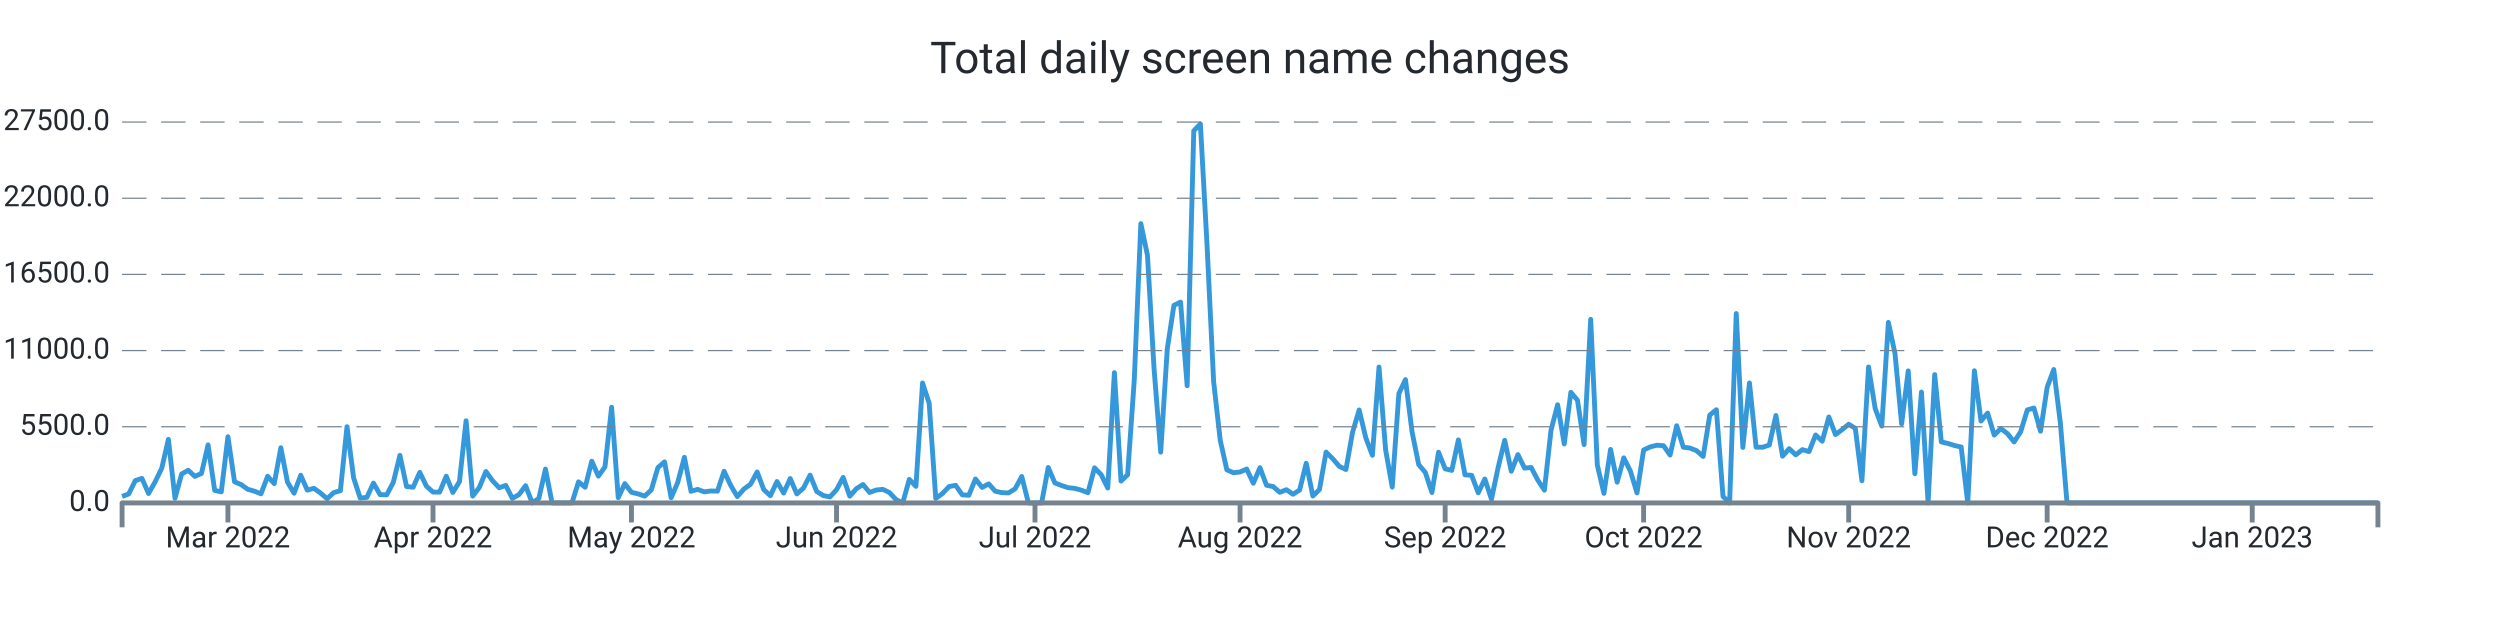
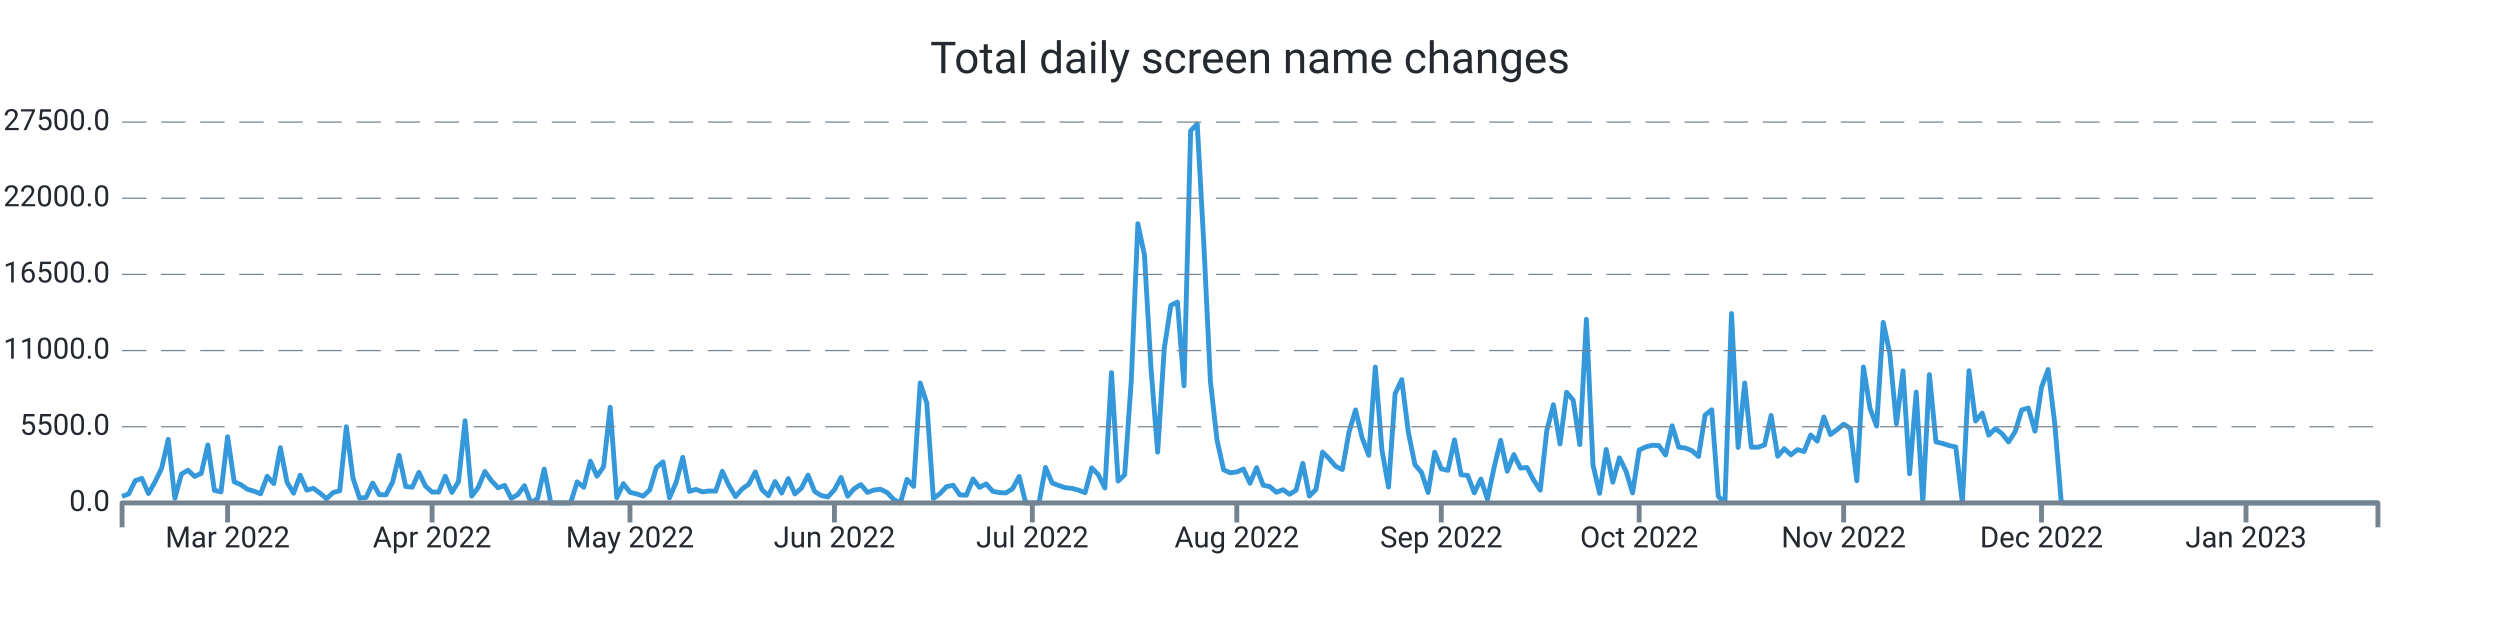
<svg xmlns="http://www.w3.org/2000/svg" width="1024.0" height="256.0" viewBox="0 0 1024.0 256.0" preserveAspectRatio="xMidYMid meet">
-   <path stroke="#3498db" stroke-linejoin="round" d="M 50.0 203.339 L 50 203.339L 52.71 202.33L 55.419 196.867L 58.129 195.948L 60.839 202.143L 63.548 197.355L 66.258 191.761L 68.968 179.962L 71.677 204.094L 74.387 194.172L 77.097 192.618L 79.806 195.125L 82.516 193.928L 85.226 182.248L 87.935 200.866L 90.645 201.456L 93.355 178.89L 96.065 197.338L 98.774 198.501L 101.484 200.418L 104.194 201.184L 106.903 202.267L 109.613 195.091L 112.323 198.081L 115.032 183.389L 117.742 197.474L 120.452 202.018L 123.161 194.66L 125.871 200.753L 128.581 200.004L 131.29 201.972L 134 204.275L 136.71 201.745L 139.419 201.014L 142.129 174.783L 144.839 195.761L 147.548 204.003L 150.258 203.731L 152.968 197.877L 155.677 202.608L 158.387 202.693L 161.097 197.559L 163.806 186.514L 166.516 199.266L 169.226 199.573L 171.935 193.48L 174.645 199.108L 177.355 201.547L 180.065 201.57L 182.774 195.069L 185.484 201.7L 188.194 197.287L 190.903 172.355L 193.613 203.209L 196.323 199.675L 199.032 193.129L 201.742 196.89L 204.452 199.788L 207.161 198.83L 209.871 204.134L 212.581 202.579L 215.29 198.926L 218 206L 220.71 204.128L 223.419 192.125L 226.129 206L 228.839 206L 231.548 206L 234.258 206L 236.968 197.372L 239.677 199.578L 242.387 188.902L 245.097 195.029L 247.806 191.206L 250.516 166.813L 253.226 203.839L 255.935 198.092L 258.645 201.643L 261.355 202.296L 264.065 203.22L 266.774 200.668L 269.484 191.512L 272.194 189.186L 274.903 203.867L 277.613 197.565L 280.323 187.325L 283.032 201.235L 285.742 200.446L 288.452 201.462L 291.161 201.099L 293.871 201.178L 296.581 193.026L 299.29 198.807L 302 203.391L 304.71 200.305L 307.419 198.359L 310.129 193.31L 312.839 200.566L 315.548 203.039L 318.258 197.23L 320.968 201.955L 323.677 196.016L 326.387 202.307L 329.097 199.913L 331.806 194.621L 334.516 201.292L 337.226 202.988L 339.935 203.544L 342.645 200.605L 345.355 195.562L 348.065 203.243L 350.774 200.157L 353.484 198.467L 356.194 201.7L 358.903 200.707L 361.613 200.429L 364.323 201.768L 367.032 204.644L 369.742 206L 372.452 196.356L 375.161 199.215L 377.871 156.874L 380.581 165.151L 383.29 204.173L 386 202.177L 388.71 199.312L 391.419 198.784L 394.129 202.676L 396.839 202.857L 399.548 196.186L 402.258 199.647L 404.968 198.206L 407.677 201.218L 410.387 201.791L 413.097 201.904L 415.806 200.197L 418.516 195.171L 421.226 206L 423.935 206L 426.645 206L 429.355 191.483L 432.065 197.797L 434.774 198.852L 437.484 199.76L 440.194 200.038L 442.903 200.764L 445.613 201.808L 448.323 191.631L 451.032 194.411L 453.742 199.885L 456.452 152.631L 459.161 197.048L 461.871 194.473L 464.581 155.904L 467.29 91.609L 470 104.538L 472.71 151.179L 475.419 185.198L 478.129 142.766L 480.839 125.067L 483.548 123.745L 486.258 157.997L 488.968 53.568L 491.677 50.789L 494.387 100.022L 497.097 156.245L 499.806 180.32L 502.516 192.437L 505.226 193.639L 507.935 193.333L 510.645 192.113L 513.355 197.933L 516.065 191.563L 518.774 198.767L 521.484 199.301L 524.194 201.649L 526.903 200.588L 529.613 202.438L 532.323 200.73L 535.032 189.77L 537.742 203.175L 540.452 200.486L 543.161 185.181L 545.871 187.887L 548.581 191.018L 551.29 192.317L 554 177.097L 556.71 167.913L 559.419 179.31L 562.129 186.497L 564.839 150.345L 567.548 184.273L 570.258 199.51L 572.968 161.248L 575.677 155.49L 578.387 176.961L 581.097 190.309L 583.806 193.509L 586.516 201.728L 589.226 185.226L 591.935 192.034L 594.645 192.669L 597.355 180.183L 600.065 194.501L 602.774 194.683L 605.484 201.853L 608.194 196.203L 610.903 204.491L 613.613 191.557L 616.323 180.365L 619.032 193.026L 621.742 186.208L 624.452 191.727L 627.161 191.483L 629.871 196.634L 632.581 200.781L 635.29 176.269L 638 165.78L 640.71 181.829L 643.419 160.698L 646.129 163.931L 648.839 182.106L 651.548 130.808L 654.258 190.496L 656.968 202.091L 659.677 184.092L 662.387 197.502L 665.097 187.541L 667.806 192.953L 670.516 201.887L 673.226 184.336L 675.935 183.048L 678.645 182.367L 681.355 182.543L 684.065 186.389L 686.774 174.386L 689.484 183.179L 692.194 183.513L 694.903 184.602L 697.613 186.968L 700.323 170.001L 703.032 167.834L 705.742 203.322L 708.452 206L 711.161 128.431L 713.871 183.264L 716.581 156.869L 719.29 183.156L 722 183.201L 724.71 182.26L 727.419 170.188L 730.129 186.866L 732.839 183.774L 735.548 186.299L 738.258 184.171L 740.968 184.966L 743.677 178.17L 746.387 180.705L 749.097 170.801L 751.806 177.994L 754.516 175.991L 757.226 173.756L 759.935 175.458L 762.645 196.918L 765.355 150.305L 768.065 167.34L 770.774 174.522L 773.484 132.056L 776.194 144.831L 778.903 173.609L 781.613 151.911L 784.323 194.036L 787.032 160.595L 789.742 206L 792.452 153.437L 795.161 181.012L 797.871 181.641L 800.581 182.492L 803.29 183.088L 806 206L 808.71 151.865L 811.419 172.457L 814.129 169.207L 816.839 178.221L 819.548 175.543L 822.258 177.614L 824.968 181.017L 827.677 176.808L 830.387 167.896L 833.097 167.125L 835.806 176.621L 838.516 158.633L 841.226 151.36L 843.935 173.353L 846.645 206L 849.355 206L 852.065 206L 854.774 206L 857.484 206L 860.194 206L 862.903 206L 865.613 206L 868.323 206L 871.032 206L 873.742 206L 876.452 206L 879.161 206L 881.871 206L 884.581 206L 887.29 206L 890 206L 892.71 206L 895.419 206L 898.129 206L 900.839 206L 903.548 206L 906.258 206L 908.968 206L 911.677 206L 914.387 206L 917.097 206L 919.806 206L 922.516 206L 925.226 206L 927.935 206L 930.645 206L 933.355 206L 936.065 206L 938.774 206L 941.484 206L 944.194 206L 946.903 206L 949.613 206L 952.323 206L 955.032 206L 957.742 206L 960.452 206L 963.161 206L 965.871 206L 968.581 206L 971.29 206L 974 206" stroke-width="2.0" fill="none" />
+   <path stroke="#3498db" stroke-linejoin="round" d="M 50.0 203.339 L 50 203.339L 52.702 202.33L 55.404 196.867L 58.105 195.948L 60.807 202.143L 63.509 197.355L 66.211 191.761L 68.912 179.962L 71.614 204.094L 74.316 194.172L 77.018 192.618L 79.719 195.125L 82.421 193.928L 85.123 182.248L 87.825 200.866L 90.526 201.456L 93.228 178.89L 95.93 197.338L 98.632 198.501L 101.333 200.418L 104.035 201.184L 106.737 202.267L 109.439 195.091L 112.14 198.081L 114.842 183.389L 117.544 197.474L 120.246 202.018L 122.947 194.66L 125.649 200.753L 128.351 200.004L 131.053 201.972L 133.754 204.275L 136.456 201.745L 139.158 201.014L 141.86 174.783L 144.561 195.761L 147.263 204.003L 149.965 203.731L 152.667 197.877L 155.368 202.608L 158.07 202.693L 160.772 197.559L 163.474 186.514L 166.175 199.266L 168.877 199.573L 171.579 193.48L 174.281 199.108L 176.982 201.547L 179.684 201.57L 182.386 195.069L 185.088 201.7L 187.789 197.287L 190.491 172.355L 193.193 203.209L 195.895 199.675L 198.596 193.129L 201.298 196.89L 204 199.788L 206.702 198.83L 209.404 204.134L 212.105 202.579L 214.807 198.926L 217.509 206L 220.211 204.128L 222.912 192.125L 225.614 206L 228.316 206L 231.018 206L 233.719 206L 236.421 197.372L 239.123 199.578L 241.825 188.902L 244.526 195.029L 247.228 191.206L 249.93 166.813L 252.632 203.839L 255.333 198.092L 258.035 201.643L 260.737 202.296L 263.439 203.22L 266.14 200.668L 268.842 191.512L 271.544 189.186L 274.246 203.867L 276.947 197.565L 279.649 187.325L 282.351 201.235L 285.053 200.446L 287.754 201.462L 290.456 201.099L 293.158 201.178L 295.86 193.026L 298.561 198.807L 301.263 203.391L 303.965 200.305L 306.667 198.359L 309.368 193.31L 312.07 200.566L 314.772 203.039L 317.474 197.23L 320.175 201.955L 322.877 196.016L 325.579 202.307L 328.281 199.913L 330.982 194.621L 333.684 201.292L 336.386 202.988L 339.088 203.544L 341.789 200.605L 344.491 195.562L 347.193 203.243L 349.895 200.157L 352.596 198.467L 355.298 201.7L 358 200.707L 360.702 200.429L 363.404 201.768L 366.105 204.644L 368.807 206L 371.509 196.356L 374.211 199.215L 376.912 156.874L 379.614 165.151L 382.316 204.173L 385.018 202.177L 387.719 199.312L 390.421 198.784L 393.123 202.676L 395.825 202.857L 398.526 196.186L 401.228 199.647L 403.93 198.206L 406.632 201.218L 409.333 201.791L 412.035 201.904L 414.737 200.197L 417.439 195.171L 420.14 206L 422.842 206L 425.544 206L 428.246 191.483L 430.947 197.797L 433.649 198.852L 436.351 199.76L 439.053 200.038L 441.754 200.764L 444.456 201.808L 447.158 191.631L 449.86 194.411L 452.561 199.885L 455.263 152.631L 457.965 197.048L 460.667 194.473L 463.368 155.904L 466.07 91.609L 468.772 104.538L 471.474 151.179L 474.175 185.198L 476.877 142.766L 479.579 125.067L 482.281 123.745L 484.982 157.997L 487.684 53.568L 490.386 50.789L 493.088 100.022L 495.789 156.245L 498.491 180.32L 501.193 192.437L 503.895 193.639L 506.596 193.333L 509.298 192.113L 512 197.933L 514.702 191.563L 517.404 198.767L 520.105 199.301L 522.807 201.649L 525.509 200.588L 528.211 202.438L 530.912 200.73L 533.614 189.77L 536.316 203.175L 539.018 200.486L 541.719 185.181L 544.421 187.887L 547.123 191.018L 549.825 192.317L 552.526 177.097L 555.228 167.913L 557.93 179.31L 560.632 186.497L 563.333 150.345L 566.035 184.273L 568.737 199.51L 571.439 161.248L 574.14 155.49L 576.842 176.961L 579.544 190.309L 582.246 193.509L 584.947 201.728L 587.649 185.226L 590.351 192.034L 593.053 192.669L 595.754 180.183L 598.456 194.501L 601.158 194.683L 603.86 201.853L 606.561 196.203L 609.263 204.491L 611.965 191.557L 614.667 180.365L 617.368 193.026L 620.07 186.208L 622.772 191.727L 625.474 191.483L 628.175 196.634L 630.877 200.781L 633.579 176.269L 636.281 165.78L 638.982 181.829L 641.684 160.698L 644.386 163.931L 647.088 182.106L 649.789 130.808L 652.491 190.496L 655.193 202.091L 657.895 184.092L 660.596 197.502L 663.298 187.541L 666 192.953L 668.702 201.887L 671.404 184.336L 674.105 183.048L 676.807 182.367L 679.509 182.543L 682.211 186.389L 684.912 174.386L 687.614 183.179L 690.316 183.513L 693.018 184.602L 695.719 186.968L 698.421 170.001L 701.123 167.834L 703.825 203.322L 706.526 206L 709.228 128.431L 711.93 183.264L 714.632 156.869L 717.333 183.156L 720.035 183.201L 722.737 182.26L 725.439 170.188L 728.14 186.866L 730.842 183.774L 733.544 186.299L 736.246 184.171L 738.947 184.966L 741.649 178.17L 744.351 180.705L 747.053 170.801L 749.754 177.994L 752.456 175.991L 755.158 173.756L 757.86 175.458L 760.561 196.918L 763.263 150.305L 765.965 167.34L 768.667 174.522L 771.368 132.056L 774.07 144.831L 776.772 173.609L 779.474 151.911L 782.175 194.036L 784.877 160.595L 787.579 206L 790.281 153.437L 792.982 181.012L 795.684 181.641L 798.386 182.492L 801.088 183.088L 803.789 206L 806.491 151.865L 809.193 172.457L 811.895 169.207L 814.596 178.221L 817.298 175.543L 820 177.614L 822.702 181.017L 825.404 176.808L 828.105 167.896L 830.807 167.125L 833.509 176.621L 836.211 158.633L 838.912 151.36L 841.614 173.353L 844.316 206L 847.018 206L 849.719 206L 852.421 206L 855.123 206L 857.825 206L 860.526 206L 863.228 206L 865.93 206L 868.632 206L 871.333 206L 874.035 206L 876.737 206L 879.439 206L 882.14 206L 884.842 206L 887.544 206L 890.246 206L 892.947 206L 895.649 206L 898.351 206L 901.053 206L 903.754 206L 906.456 206L 909.158 206L 911.86 206L 914.561 206L 917.263 206L 919.965 206L 922.667 206L 925.368 206L 928.07 206L 930.772 206L 933.474 206L 936.175 206L 938.877 206L 941.579 206L 944.281 206L 946.982 206L 949.684 206L 952.386 206L 955.088 206L 957.789 206L 960.491 206L 963.193 206L 965.895 206L 968.596 206L 971.298 206L 974 206" stroke-width="2.0" fill="none" />
  <text x="45.0" font-family="-apple-system, system-ui, BlinkMacSystemFont, Roboto" y="50.0" dominant-baseline="middle" text-anchor="end" font-size="12" fill="#24292f">27500.0</text>
  <path stroke="#74838f" stroke-dasharray="10 6" stroke-width="0.5" d="M 50.0 50.0 L 974.0 50.0" />
  <text x="45.0" font-family="-apple-system, system-ui, BlinkMacSystemFont, Roboto" y="81.2" dominant-baseline="middle" text-anchor="end" font-size="12" fill="#24292f">22000.0</text>
  <path stroke="#74838f" stroke-dasharray="10 6" stroke-width="0.5" d="M 50.0 81.2 L 974.0 81.2" />
  <text x="45.0" font-family="-apple-system, system-ui, BlinkMacSystemFont, Roboto" y="112.4" dominant-baseline="middle" text-anchor="end" font-size="12" fill="#24292f">16500.0</text>
  <path stroke="#74838f" stroke-dasharray="10 6" stroke-width="0.5" d="M 50.0 112.4 L 974.0 112.4" />
  <text x="45.0" font-family="-apple-system, system-ui, BlinkMacSystemFont, Roboto" y="143.6" dominant-baseline="middle" text-anchor="end" font-size="12" fill="#24292f">11000.0</text>
  <path stroke="#74838f" stroke-dasharray="10 6" stroke-width="0.5" d="M 50.0 143.6 L 974.0 143.6" />
  <text x="45.0" font-family="-apple-system, system-ui, BlinkMacSystemFont, Roboto" y="174.8" dominant-baseline="middle" text-anchor="end" font-size="12" fill="#24292f">5500.0</text>
  <path stroke="#74838f" stroke-dasharray="10 6" stroke-width="0.5" d="M 50.0 174.8 L 974.0 174.8" />
  <text x="45.0" font-family="-apple-system, system-ui, BlinkMacSystemFont, Roboto" y="206.0" dominant-baseline="middle" text-anchor="end" font-size="12" fill="#24292f">0.0</text>
-   <path stroke="#74838f" stroke-width="2.0" d="M 93.355 206.0 L 93.355 214.0" />
-   <text x="93.355" font-family="-apple-system, system-ui, BlinkMacSystemFont, Roboto" y="216.0" dominant-baseline="hanging" text-anchor="middle" font-size="12" fill="#24292f">Mar 2022</text>
-   <path stroke="#74838f" stroke-width="2.0" d="M 177.355 206.0 L 177.355 214.0" />
-   <text x="177.355" font-family="-apple-system, system-ui, BlinkMacSystemFont, Roboto" y="216.0" dominant-baseline="hanging" text-anchor="middle" font-size="12" fill="#24292f">Apr 2022</text>
-   <path stroke="#74838f" stroke-width="2.0" d="M 258.645 206.0 L 258.645 214.0" />
-   <text x="258.645" font-family="-apple-system, system-ui, BlinkMacSystemFont, Roboto" y="216.0" dominant-baseline="hanging" text-anchor="middle" font-size="12" fill="#24292f">May 2022</text>
-   <path stroke="#74838f" stroke-width="2.0" d="M 342.645 206.0 L 342.645 214.0" />
-   <text x="342.645" font-family="-apple-system, system-ui, BlinkMacSystemFont, Roboto" y="216.0" dominant-baseline="hanging" text-anchor="middle" font-size="12" fill="#24292f">Jun 2022</text>
-   <path stroke="#74838f" stroke-width="2.0" d="M 423.935 206.0 L 423.935 214.0" />
-   <text x="423.935" font-family="-apple-system, system-ui, BlinkMacSystemFont, Roboto" y="216.0" dominant-baseline="hanging" text-anchor="middle" font-size="12" fill="#24292f">Jul 2022</text>
-   <path stroke="#74838f" stroke-width="2.0" d="M 507.935 206.0 L 507.935 214.0" />
-   <text x="507.935" font-family="-apple-system, system-ui, BlinkMacSystemFont, Roboto" y="216.0" dominant-baseline="hanging" text-anchor="middle" font-size="12" fill="#24292f">Aug 2022</text>
-   <path stroke="#74838f" stroke-width="2.0" d="M 591.935 206.0 L 591.935 214.0" />
-   <text x="591.935" font-family="-apple-system, system-ui, BlinkMacSystemFont, Roboto" y="216.0" dominant-baseline="hanging" text-anchor="middle" font-size="12" fill="#24292f">Sep 2022</text>
-   <path stroke="#74838f" stroke-width="2.0" d="M 673.226 206.0 L 673.226 214.0" />
-   <text x="673.226" font-family="-apple-system, system-ui, BlinkMacSystemFont, Roboto" y="216.0" dominant-baseline="hanging" text-anchor="middle" font-size="12" fill="#24292f">Oct 2022</text>
-   <path stroke="#74838f" stroke-width="2.0" d="M 757.226 206.0 L 757.226 214.0" />
-   <text x="757.226" font-family="-apple-system, system-ui, BlinkMacSystemFont, Roboto" y="216.0" dominant-baseline="hanging" text-anchor="middle" font-size="12" fill="#24292f">Nov 2022</text>
-   <path stroke="#74838f" stroke-width="2.0" d="M 838.516 206.0 L 838.516 214.0" />
-   <text x="838.516" font-family="-apple-system, system-ui, BlinkMacSystemFont, Roboto" y="216.0" dominant-baseline="hanging" text-anchor="middle" font-size="12" fill="#24292f">Dec 2022</text>
-   <path stroke="#74838f" stroke-width="2.0" d="M 922.516 206.0 L 922.516 214.0" />
-   <text x="922.516" font-family="-apple-system, system-ui, BlinkMacSystemFont, Roboto" y="216.0" dominant-baseline="hanging" text-anchor="middle" font-size="12" fill="#24292f">Jan 2023</text>
+   <path stroke="#74838f" stroke-width="2.0" d="M 93.228 206.0 L 93.228 214.0" />
+   <text x="93.228" font-family="-apple-system, system-ui, BlinkMacSystemFont, Roboto" y="216.0" dominant-baseline="hanging" text-anchor="middle" font-size="12" fill="#24292f">Mar 2022</text>
+   <path stroke="#74838f" stroke-width="2.0" d="M 176.982 206.0 L 176.982 214.0" />
+   <text x="176.982" font-family="-apple-system, system-ui, BlinkMacSystemFont, Roboto" y="216.0" dominant-baseline="hanging" text-anchor="middle" font-size="12" fill="#24292f">Apr 2022</text>
+   <path stroke="#74838f" stroke-width="2.0" d="M 258.035 206.0 L 258.035 214.0" />
+   <text x="258.035" font-family="-apple-system, system-ui, BlinkMacSystemFont, Roboto" y="216.0" dominant-baseline="hanging" text-anchor="middle" font-size="12" fill="#24292f">May 2022</text>
+   <path stroke="#74838f" stroke-width="2.0" d="M 341.789 206.0 L 341.789 214.0" />
+   <text x="341.789" font-family="-apple-system, system-ui, BlinkMacSystemFont, Roboto" y="216.0" dominant-baseline="hanging" text-anchor="middle" font-size="12" fill="#24292f">Jun 2022</text>
+   <path stroke="#74838f" stroke-width="2.0" d="M 422.842 206.0 L 422.842 214.0" />
+   <text x="422.842" font-family="-apple-system, system-ui, BlinkMacSystemFont, Roboto" y="216.0" dominant-baseline="hanging" text-anchor="middle" font-size="12" fill="#24292f">Jul 2022</text>
+   <path stroke="#74838f" stroke-width="2.0" d="M 506.596 206.0 L 506.596 214.0" />
+   <text x="506.596" font-family="-apple-system, system-ui, BlinkMacSystemFont, Roboto" y="216.0" dominant-baseline="hanging" text-anchor="middle" font-size="12" fill="#24292f">Aug 2022</text>
+   <path stroke="#74838f" stroke-width="2.0" d="M 590.351 206.0 L 590.351 214.0" />
+   <text x="590.351" font-family="-apple-system, system-ui, BlinkMacSystemFont, Roboto" y="216.0" dominant-baseline="hanging" text-anchor="middle" font-size="12" fill="#24292f">Sep 2022</text>
+   <path stroke="#74838f" stroke-width="2.0" d="M 671.404 206.0 L 671.404 214.0" />
+   <text x="671.404" font-family="-apple-system, system-ui, BlinkMacSystemFont, Roboto" y="216.0" dominant-baseline="hanging" text-anchor="middle" font-size="12" fill="#24292f">Oct 2022</text>
+   <path stroke="#74838f" stroke-width="2.0" d="M 755.158 206.0 L 755.158 214.0" />
+   <text x="755.158" font-family="-apple-system, system-ui, BlinkMacSystemFont, Roboto" y="216.0" dominant-baseline="hanging" text-anchor="middle" font-size="12" fill="#24292f">Nov 2022</text>
+   <path stroke="#74838f" stroke-width="2.0" d="M 836.211 206.0 L 836.211 214.0" />
+   <text x="836.211" font-family="-apple-system, system-ui, BlinkMacSystemFont, Roboto" y="216.0" dominant-baseline="hanging" text-anchor="middle" font-size="12" fill="#24292f">Dec 2022</text>
+   <path stroke="#74838f" stroke-width="2.0" d="M 919.965 206.0 L 919.965 214.0" />
+   <text x="919.965" font-family="-apple-system, system-ui, BlinkMacSystemFont, Roboto" y="216.0" dominant-baseline="hanging" text-anchor="middle" font-size="12" fill="#24292f">Jan 2023</text>
  <path stroke="#74838f" stroke-linejoin="round" stroke-width="2.0" d="M 50.0 216.0 L 50.0 206.0 L 974.0 206.0 L 974.0 216.0" fill="none" />
  <text x="512.0" y="25.0" font-family="-apple-system, system-ui, BlinkMacSystemFont, Roboto" dominant-baseline="middle" text-anchor="middle" font-size="18" fill="#24292f">Total daily screen name changes</text>
</svg>
